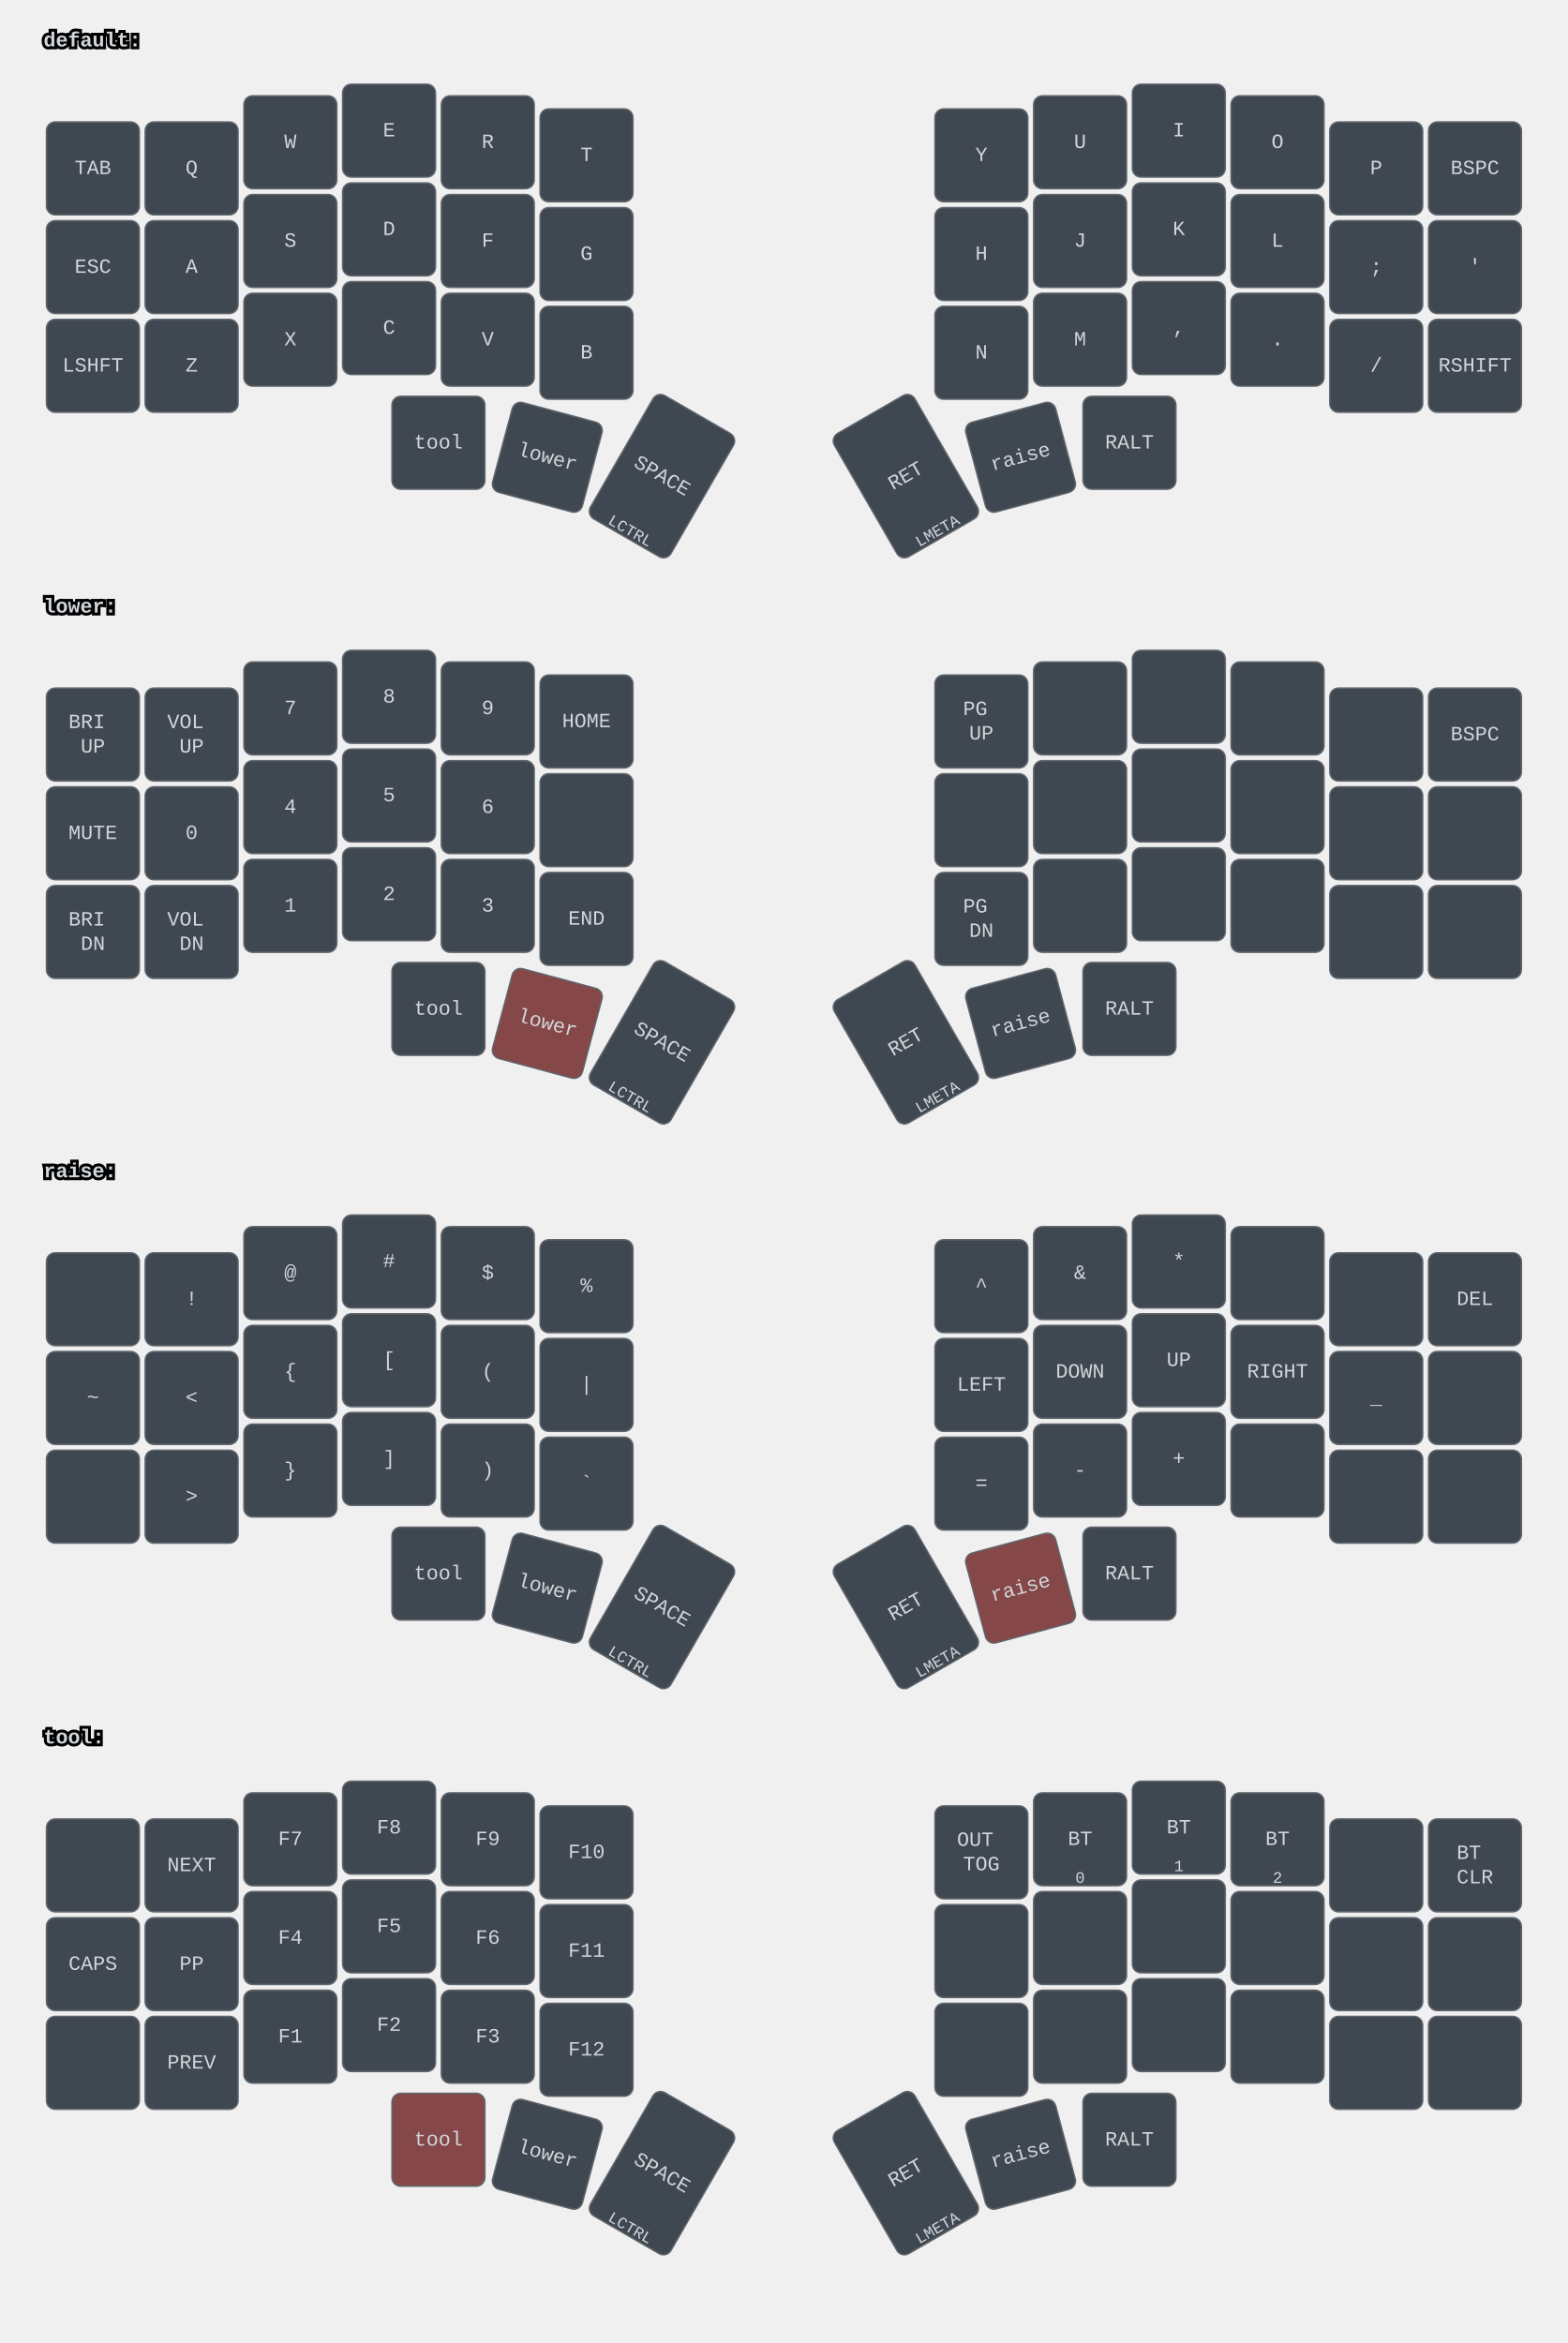
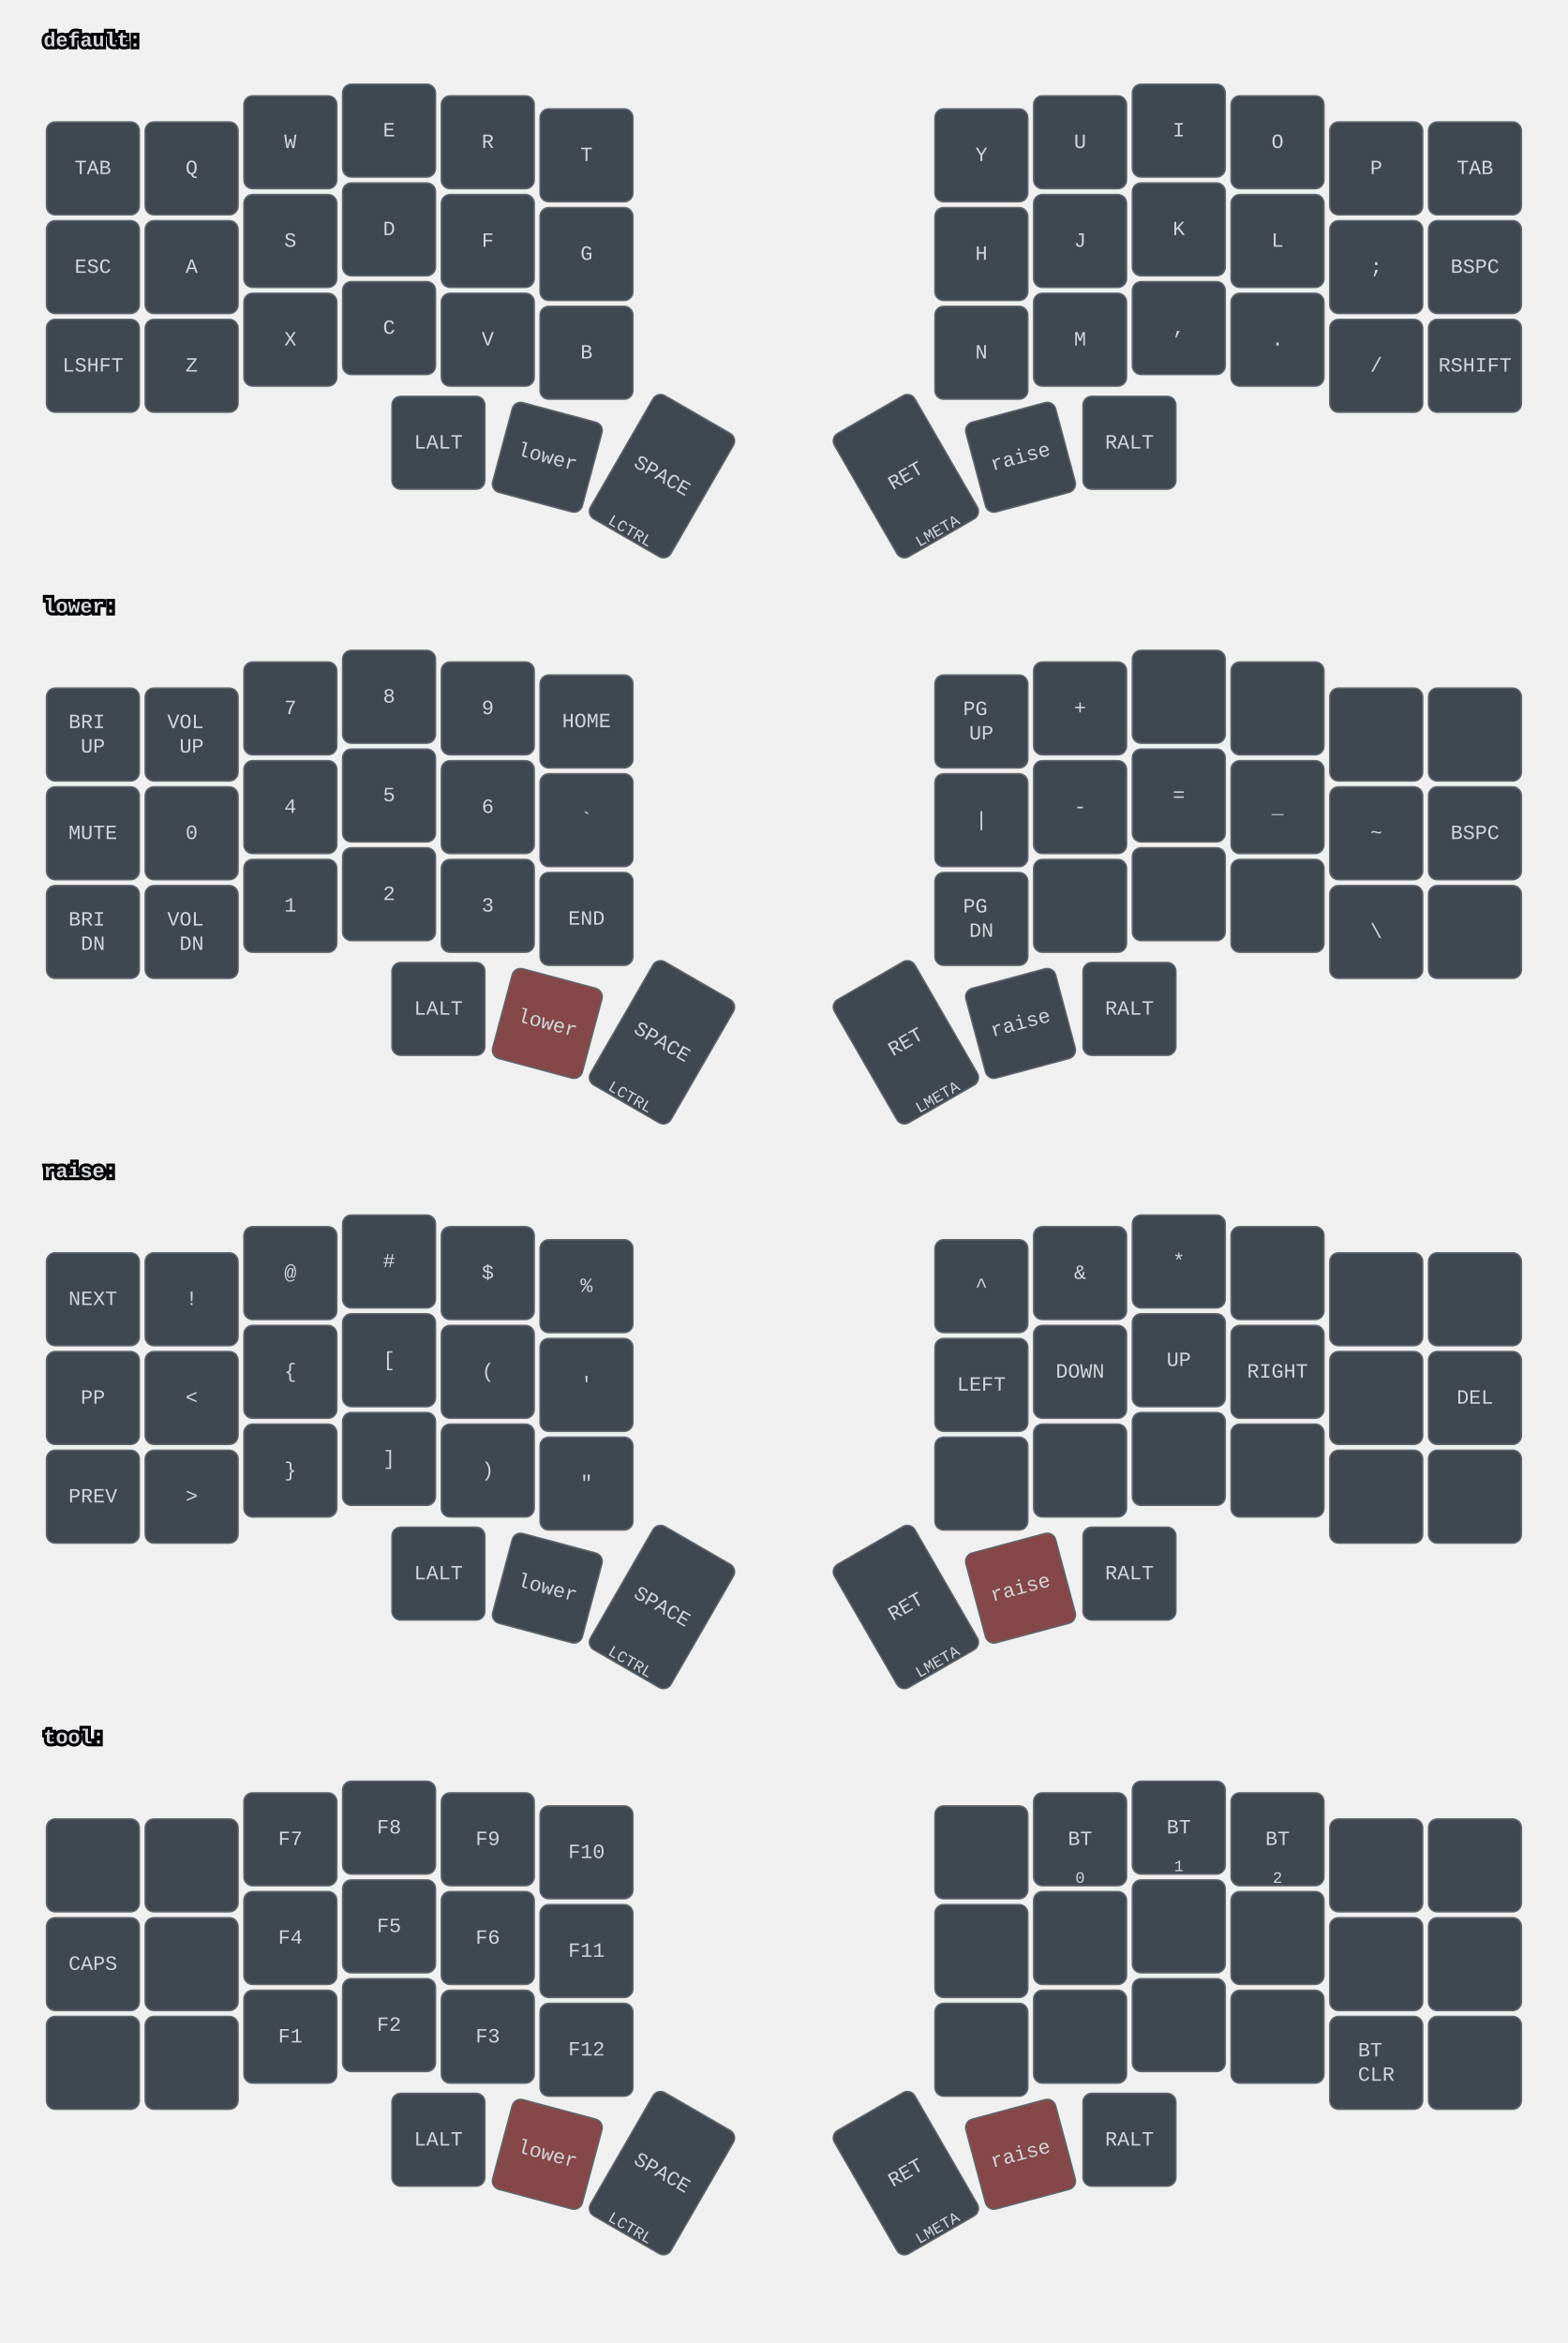
<svg xmlns="http://www.w3.org/2000/svg" width="1080" height="1614" viewBox="0 0 1080 1614" class="keymap">
  <style>/* inherit to force styles through use tags */
svg path {
    fill: inherit;
}

/* font and background color specifications */
svg.keymap {
    font-family: SFMono-Regular,Consolas,Liberation Mono,Menlo,monospace;
    font-size: 14px;
    font-kerning: normal;
    text-rendering: optimizeLegibility;
    fill: #24292e;
}

/* default key styling */
rect.key {
    fill: #f6f8fa;
}

rect.key, rect.combo {
    stroke: #c9cccf;
    stroke-width: 1;
}

/* default key side styling, only used is draw_key_sides is set */
rect.side {
    filter: brightness(90%);
}

/* color accent for combo boxes */
rect.combo, rect.combo-separate {
    fill: #cdf;
}

/* color accent for held keys */
rect.held, rect.combo.held {
    fill: #fdd;
}

/* color accent for ghost (optional) keys */
rect.ghost, rect.combo.ghost {
    stroke-dasharray: 4, 4;
    stroke-width: 2;
}

text {
    text-anchor: middle;
    dominant-baseline: middle;
}

/* styling for layer labels */
text.label {
    font-weight: bold;
    text-anchor: start;
    stroke: white;
    stroke-width: 4;
    paint-order: stroke;
}

/* styling for optional footer */
text.footer {
    text-anchor: end;
    dominant-baseline: auto;
    stroke: white;
    stroke-width: 4;
    paint-order: stroke;
}

/* styling for combo tap, and key hold/shifted label text */
text.combo, text.hold, text.shifted {
    font-size: 11px;
}

text.hold {
    text-anchor: middle;
    dominant-baseline: auto;
}

text.shifted {
    text-anchor: middle;
    dominant-baseline: hanging;
}

/* styling for hold/shifted label text in combo box */
text.combo.hold, text.combo.shifted {
    font-size: 8px;
}

/* lighter symbol for transparent keys */
text.trans {
    fill: #7b7e81;
}

/* styling for combo dendrons */
path.combo {
    stroke-width: 1;
    stroke: gray;
    fill: none;
}

/* Start Tabler Icons Cleanup */
/* cannot use height/width with glyphs */
.icon-tabler &gt; path {
    fill: inherit;
    stroke: inherit;
    stroke-width: 2;
}
/* hide tabler's default box */
.icon-tabler &gt; path[stroke="none"][fill="none"] {
    visibility: hidden;
}
/* End Tabler Icons Cleanup */

svg.keymap { fill: #d1d6db; }
rect.key { fill: #3f4750; }
rect.key, rect.combo { stroke: #60666c; }
rect.combo, rect.combo-separate { fill: #1f3d7a; }
rect.held, rect.combo.held { fill: #854747; }
text.label, text.footer { stroke: black; }
text.trans { fill: #7e8184; }
path.combo { stroke: #7f7f7f; }
</style>
  <g transform="translate(30, 0)" class="layer-default">
    <text x="0" y="28" class="label">default:</text>
    <g transform="translate(0, 56)">
      <g transform="translate(34, 60)" class="key keypos-0">
        <rect rx="6" ry="6" x="-32" y="-32" width="64" height="64" class="key" />
        <text x="0" y="0" class="key tap">TAB</text>
      </g>
      <g transform="translate(102, 60)" class="key keypos-1">
        <rect rx="6" ry="6" x="-32" y="-32" width="64" height="64" class="key" />
        <text x="0" y="0" class="key tap">Q</text>
      </g>
      <g transform="translate(170, 42)" class="key keypos-2">
        <rect rx="6" ry="6" x="-32" y="-32" width="64" height="64" class="key" />
        <text x="0" y="0" class="key tap">W</text>
      </g>
      <g transform="translate(238, 34)" class="key keypos-3">
        <rect rx="6" ry="6" x="-32" y="-32" width="64" height="64" class="key" />
        <text x="0" y="0" class="key tap">E</text>
      </g>
      <g transform="translate(306, 42)" class="key keypos-4">
        <rect rx="6" ry="6" x="-32" y="-32" width="64" height="64" class="key" />
        <text x="0" y="0" class="key tap">R</text>
      </g>
      <g transform="translate(374, 51)" class="key keypos-5">
        <rect rx="6" ry="6" x="-32" y="-32" width="64" height="64" class="key" />
        <text x="0" y="0" class="key tap">T</text>
      </g>
      <g transform="translate(646, 51)" class="key keypos-6">
        <rect rx="6" ry="6" x="-32" y="-32" width="64" height="64" class="key" />
        <text x="0" y="0" class="key tap">Y</text>
      </g>
      <g transform="translate(714, 42)" class="key keypos-7">
        <rect rx="6" ry="6" x="-32" y="-32" width="64" height="64" class="key" />
        <text x="0" y="0" class="key tap">U</text>
      </g>
      <g transform="translate(782, 34)" class="key keypos-8">
        <rect rx="6" ry="6" x="-32" y="-32" width="64" height="64" class="key" />
        <text x="0" y="0" class="key tap">I</text>
      </g>
      <g transform="translate(850, 42)" class="key keypos-9">
        <rect rx="6" ry="6" x="-32" y="-32" width="64" height="64" class="key" />
        <text x="0" y="0" class="key tap">O</text>
      </g>
      <g transform="translate(918, 60)" class="key keypos-10">
        <rect rx="6" ry="6" x="-32" y="-32" width="64" height="64" class="key" />
        <text x="0" y="0" class="key tap">P</text>
      </g>
      <g transform="translate(986, 60)" class="key keypos-11">
        <rect rx="6" ry="6" x="-32" y="-32" width="64" height="64" class="key" />
+         <text x="0" y="0" class="key tap">TAB</text>
+       </g>
+       <g transform="translate(34, 128)" class="key keypos-12">
+         <rect rx="6" ry="6" x="-32" y="-32" width="64" height="64" class="key" />
+         <text x="0" y="0" class="key tap">ESC</text>
+       </g>
+       <g transform="translate(102, 128)" class="key keypos-13">
+         <rect rx="6" ry="6" x="-32" y="-32" width="64" height="64" class="key" />
+         <text x="0" y="0" class="key tap">A</text>
+       </g>
+       <g transform="translate(170, 110)" class="key keypos-14">
+         <rect rx="6" ry="6" x="-32" y="-32" width="64" height="64" class="key" />
+         <text x="0" y="0" class="key tap">S</text>
+       </g>
+       <g transform="translate(238, 102)" class="key keypos-15">
+         <rect rx="6" ry="6" x="-32" y="-32" width="64" height="64" class="key" />
+         <text x="0" y="0" class="key tap">D</text>
+       </g>
+       <g transform="translate(306, 110)" class="key keypos-16">
+         <rect rx="6" ry="6" x="-32" y="-32" width="64" height="64" class="key" />
+         <text x="0" y="0" class="key tap">F</text>
+       </g>
+       <g transform="translate(374, 119)" class="key keypos-17">
+         <rect rx="6" ry="6" x="-32" y="-32" width="64" height="64" class="key" />
+         <text x="0" y="0" class="key tap">G</text>
+       </g>
+       <g transform="translate(646, 119)" class="key keypos-18">
+         <rect rx="6" ry="6" x="-32" y="-32" width="64" height="64" class="key" />
+         <text x="0" y="0" class="key tap">H</text>
+       </g>
+       <g transform="translate(714, 110)" class="key keypos-19">
+         <rect rx="6" ry="6" x="-32" y="-32" width="64" height="64" class="key" />
+         <text x="0" y="0" class="key tap">J</text>
+       </g>
+       <g transform="translate(782, 102)" class="key keypos-20">
+         <rect rx="6" ry="6" x="-32" y="-32" width="64" height="64" class="key" />
+         <text x="0" y="0" class="key tap">K</text>
+       </g>
+       <g transform="translate(850, 110)" class="key keypos-21">
+         <rect rx="6" ry="6" x="-32" y="-32" width="64" height="64" class="key" />
+         <text x="0" y="0" class="key tap">L</text>
+       </g>
+       <g transform="translate(918, 128)" class="key keypos-22">
+         <rect rx="6" ry="6" x="-32" y="-32" width="64" height="64" class="key" />
+         <text x="0" y="0" class="key tap">;</text>
+       </g>
+       <g transform="translate(986, 128)" class="key keypos-23">
+         <rect rx="6" ry="6" x="-32" y="-32" width="64" height="64" class="key" />
        <text x="0" y="0" class="key tap">BSPC</text>
      </g>
-       <g transform="translate(34, 128)" class="key keypos-12">
-         <rect rx="6" ry="6" x="-32" y="-32" width="64" height="64" class="key" />
-         <text x="0" y="0" class="key tap">ESC</text>
-       </g>
-       <g transform="translate(102, 128)" class="key keypos-13">
-         <rect rx="6" ry="6" x="-32" y="-32" width="64" height="64" class="key" />
-         <text x="0" y="0" class="key tap">A</text>
-       </g>
-       <g transform="translate(170, 110)" class="key keypos-14">
-         <rect rx="6" ry="6" x="-32" y="-32" width="64" height="64" class="key" />
-         <text x="0" y="0" class="key tap">S</text>
-       </g>
-       <g transform="translate(238, 102)" class="key keypos-15">
-         <rect rx="6" ry="6" x="-32" y="-32" width="64" height="64" class="key" />
-         <text x="0" y="0" class="key tap">D</text>
-       </g>
-       <g transform="translate(306, 110)" class="key keypos-16">
-         <rect rx="6" ry="6" x="-32" y="-32" width="64" height="64" class="key" />
-         <text x="0" y="0" class="key tap">F</text>
-       </g>
-       <g transform="translate(374, 119)" class="key keypos-17">
-         <rect rx="6" ry="6" x="-32" y="-32" width="64" height="64" class="key" />
-         <text x="0" y="0" class="key tap">G</text>
-       </g>
-       <g transform="translate(646, 119)" class="key keypos-18">
-         <rect rx="6" ry="6" x="-32" y="-32" width="64" height="64" class="key" />
-         <text x="0" y="0" class="key tap">H</text>
-       </g>
-       <g transform="translate(714, 110)" class="key keypos-19">
-         <rect rx="6" ry="6" x="-32" y="-32" width="64" height="64" class="key" />
-         <text x="0" y="0" class="key tap">J</text>
-       </g>
-       <g transform="translate(782, 102)" class="key keypos-20">
-         <rect rx="6" ry="6" x="-32" y="-32" width="64" height="64" class="key" />
-         <text x="0" y="0" class="key tap">K</text>
-       </g>
-       <g transform="translate(850, 110)" class="key keypos-21">
-         <rect rx="6" ry="6" x="-32" y="-32" width="64" height="64" class="key" />
-         <text x="0" y="0" class="key tap">L</text>
-       </g>
-       <g transform="translate(918, 128)" class="key keypos-22">
-         <rect rx="6" ry="6" x="-32" y="-32" width="64" height="64" class="key" />
-         <text x="0" y="0" class="key tap">;</text>
-       </g>
-       <g transform="translate(986, 128)" class="key keypos-23">
-         <rect rx="6" ry="6" x="-32" y="-32" width="64" height="64" class="key" />
-         <text x="0" y="0" class="key tap">'</text>
-       </g>
      <g transform="translate(34, 196)" class="key keypos-24">
        <rect rx="6" ry="6" x="-32" y="-32" width="64" height="64" class="key" />
        <text x="0" y="0" class="key tap">LSHFT</text>
      </g>
      <g transform="translate(102, 196)" class="key keypos-25">
        <rect rx="6" ry="6" x="-32" y="-32" width="64" height="64" class="key" />
        <text x="0" y="0" class="key tap">Z</text>
      </g>
      <g transform="translate(170, 178)" class="key keypos-26">
        <rect rx="6" ry="6" x="-32" y="-32" width="64" height="64" class="key" />
        <text x="0" y="0" class="key tap">X</text>
      </g>
      <g transform="translate(238, 170)" class="key keypos-27">
        <rect rx="6" ry="6" x="-32" y="-32" width="64" height="64" class="key" />
        <text x="0" y="0" class="key tap">C</text>
      </g>
      <g transform="translate(306, 178)" class="key keypos-28">
        <rect rx="6" ry="6" x="-32" y="-32" width="64" height="64" class="key" />
        <text x="0" y="0" class="key tap">V</text>
      </g>
      <g transform="translate(374, 187)" class="key keypos-29">
        <rect rx="6" ry="6" x="-32" y="-32" width="64" height="64" class="key" />
        <text x="0" y="0" class="key tap">B</text>
      </g>
      <g transform="translate(646, 187)" class="key keypos-30">
        <rect rx="6" ry="6" x="-32" y="-32" width="64" height="64" class="key" />
        <text x="0" y="0" class="key tap">N</text>
      </g>
      <g transform="translate(714, 178)" class="key keypos-31">
        <rect rx="6" ry="6" x="-32" y="-32" width="64" height="64" class="key" />
        <text x="0" y="0" class="key tap">M</text>
      </g>
      <g transform="translate(782, 170)" class="key keypos-32">
        <rect rx="6" ry="6" x="-32" y="-32" width="64" height="64" class="key" />
        <text x="0" y="0" class="key tap">,</text>
      </g>
      <g transform="translate(850, 178)" class="key keypos-33">
        <rect rx="6" ry="6" x="-32" y="-32" width="64" height="64" class="key" />
        <text x="0" y="0" class="key tap">.</text>
      </g>
      <g transform="translate(918, 196)" class="key keypos-34">
        <rect rx="6" ry="6" x="-32" y="-32" width="64" height="64" class="key" />
        <text x="0" y="0" class="key tap">/</text>
      </g>
      <g transform="translate(986, 196)" class="key keypos-35">
        <rect rx="6" ry="6" x="-32" y="-32" width="64" height="64" class="key" />
        <text x="0" y="0" class="key tap">RSHIFT</text>
      </g>
      <g transform="translate(272, 249)" class="key keypos-36">
        <rect rx="6" ry="6" x="-32" y="-32" width="64" height="64" class="key" />
-         <text x="0" y="0" class="key tap">tool</text>
+         <text x="0" y="0" class="key tap">LALT</text>
      </g>
      <g transform="translate(347, 259) rotate(15.0)" class="key keypos-37">
        <rect rx="6" ry="6" x="-32" y="-32" width="64" height="64" class="key" />
        <text x="0" y="0" class="key tap">lower</text>
      </g>
      <g transform="translate(426, 272) rotate(30.0)" class="key keypos-38">
        <rect rx="6" ry="6" x="-32" y="-49" width="64" height="98" class="key" />
        <text x="0" y="0" class="key tap">SPACE</text>
        <text x="0" y="47" class="key hold">LCTRL</text>
      </g>
      <g transform="translate(594, 272) rotate(-30.0)" class="key keypos-39">
        <rect rx="6" ry="6" x="-32" y="-49" width="64" height="98" class="key" />
        <text x="0" y="0" class="key tap">RET</text>
        <text x="0" y="47" class="key hold">LMETA</text>
      </g>
      <g transform="translate(673, 259) rotate(-15.0)" class="key keypos-40">
        <rect rx="6" ry="6" x="-32" y="-32" width="64" height="64" class="key" />
        <text x="0" y="0" class="key tap">raise</text>
      </g>
      <g transform="translate(748, 249)" class="key keypos-41">
        <rect rx="6" ry="6" x="-32" y="-32" width="64" height="64" class="key" />
        <text x="0" y="0" class="key tap">RALT</text>
      </g>
    </g>
  </g>
  <g transform="translate(30, 390)" class="layer-lower">
    <text x="0" y="28" class="label">lower:</text>
    <g transform="translate(0, 56)">
      <g transform="translate(34, 60)" class="key keypos-0">
        <rect rx="6" ry="6" x="-32" y="-32" width="64" height="64" class="key" />
        <text x="0" y="0" class="key tap">
          <tspan x="0" dy="-0.6em">BRI</tspan>
          <tspan x="0" dy="1.2em">UP</tspan>
        </text>
      </g>
      <g transform="translate(102, 60)" class="key keypos-1">
        <rect rx="6" ry="6" x="-32" y="-32" width="64" height="64" class="key" />
        <text x="0" y="0" class="key tap">
          <tspan x="0" dy="-0.6em">VOL</tspan>
          <tspan x="0" dy="1.2em">UP</tspan>
        </text>
      </g>
      <g transform="translate(170, 42)" class="key keypos-2">
        <rect rx="6" ry="6" x="-32" y="-32" width="64" height="64" class="key" />
        <text x="0" y="0" class="key tap">7</text>
      </g>
      <g transform="translate(238, 34)" class="key keypos-3">
        <rect rx="6" ry="6" x="-32" y="-32" width="64" height="64" class="key" />
        <text x="0" y="0" class="key tap">8</text>
      </g>
      <g transform="translate(306, 42)" class="key keypos-4">
        <rect rx="6" ry="6" x="-32" y="-32" width="64" height="64" class="key" />
        <text x="0" y="0" class="key tap">9</text>
      </g>
      <g transform="translate(374, 51)" class="key keypos-5">
        <rect rx="6" ry="6" x="-32" y="-32" width="64" height="64" class="key" />
        <text x="0" y="0" class="key tap">HOME</text>
      </g>
      <g transform="translate(646, 51)" class="key keypos-6">
        <rect rx="6" ry="6" x="-32" y="-32" width="64" height="64" class="key" />
        <text x="0" y="0" class="key tap">
          <tspan x="0" dy="-0.6em">PG</tspan>
          <tspan x="0" dy="1.2em">UP</tspan>
        </text>
      </g>
      <g transform="translate(714, 42)" class="key keypos-7">
        <rect rx="6" ry="6" x="-32" y="-32" width="64" height="64" class="key" />
+         <text x="0" y="0" class="key tap">+</text>
      </g>
      <g transform="translate(782, 34)" class="key keypos-8">
        <rect rx="6" ry="6" x="-32" y="-32" width="64" height="64" class="key" />
      </g>
      <g transform="translate(850, 42)" class="key keypos-9">
        <rect rx="6" ry="6" x="-32" y="-32" width="64" height="64" class="key" />
      </g>
      <g transform="translate(918, 60)" class="key keypos-10">
        <rect rx="6" ry="6" x="-32" y="-32" width="64" height="64" class="key" />
      </g>
      <g transform="translate(986, 60)" class="key keypos-11">
        <rect rx="6" ry="6" x="-32" y="-32" width="64" height="64" class="key" />
+       </g>
+       <g transform="translate(34, 128)" class="key keypos-12">
+         <rect rx="6" ry="6" x="-32" y="-32" width="64" height="64" class="key" />
+         <text x="0" y="0" class="key tap">MUTE</text>
+       </g>
+       <g transform="translate(102, 128)" class="key keypos-13">
+         <rect rx="6" ry="6" x="-32" y="-32" width="64" height="64" class="key" />
+         <text x="0" y="0" class="key tap">0</text>
+       </g>
+       <g transform="translate(170, 110)" class="key keypos-14">
+         <rect rx="6" ry="6" x="-32" y="-32" width="64" height="64" class="key" />
+         <text x="0" y="0" class="key tap">4</text>
+       </g>
+       <g transform="translate(238, 102)" class="key keypos-15">
+         <rect rx="6" ry="6" x="-32" y="-32" width="64" height="64" class="key" />
+         <text x="0" y="0" class="key tap">5</text>
+       </g>
+       <g transform="translate(306, 110)" class="key keypos-16">
+         <rect rx="6" ry="6" x="-32" y="-32" width="64" height="64" class="key" />
+         <text x="0" y="0" class="key tap">6</text>
+       </g>
+       <g transform="translate(374, 119)" class="key keypos-17">
+         <rect rx="6" ry="6" x="-32" y="-32" width="64" height="64" class="key" />
+         <text x="0" y="0" class="key tap">`</text>
+       </g>
+       <g transform="translate(646, 119)" class="key keypos-18">
+         <rect rx="6" ry="6" x="-32" y="-32" width="64" height="64" class="key" />
+         <text x="0" y="0" class="key tap">|</text>
+       </g>
+       <g transform="translate(714, 110)" class="key keypos-19">
+         <rect rx="6" ry="6" x="-32" y="-32" width="64" height="64" class="key" />
+         <text x="0" y="0" class="key tap">-</text>
+       </g>
+       <g transform="translate(782, 102)" class="key keypos-20">
+         <rect rx="6" ry="6" x="-32" y="-32" width="64" height="64" class="key" />
+         <text x="0" y="0" class="key tap">=</text>
+       </g>
+       <g transform="translate(850, 110)" class="key keypos-21">
+         <rect rx="6" ry="6" x="-32" y="-32" width="64" height="64" class="key" />
+         <text x="0" y="0" class="key tap">_</text>
+       </g>
+       <g transform="translate(918, 128)" class="key keypos-22">
+         <rect rx="6" ry="6" x="-32" y="-32" width="64" height="64" class="key" />
+         <text x="0" y="0" class="key tap">~</text>
+       </g>
+       <g transform="translate(986, 128)" class="key keypos-23">
+         <rect rx="6" ry="6" x="-32" y="-32" width="64" height="64" class="key" />
        <text x="0" y="0" class="key tap">BSPC</text>
-       </g>
-       <g transform="translate(34, 128)" class="key keypos-12">
-         <rect rx="6" ry="6" x="-32" y="-32" width="64" height="64" class="key" />
-         <text x="0" y="0" class="key tap">MUTE</text>
-       </g>
-       <g transform="translate(102, 128)" class="key keypos-13">
-         <rect rx="6" ry="6" x="-32" y="-32" width="64" height="64" class="key" />
-         <text x="0" y="0" class="key tap">0</text>
-       </g>
-       <g transform="translate(170, 110)" class="key keypos-14">
-         <rect rx="6" ry="6" x="-32" y="-32" width="64" height="64" class="key" />
-         <text x="0" y="0" class="key tap">4</text>
-       </g>
-       <g transform="translate(238, 102)" class="key keypos-15">
-         <rect rx="6" ry="6" x="-32" y="-32" width="64" height="64" class="key" />
-         <text x="0" y="0" class="key tap">5</text>
-       </g>
-       <g transform="translate(306, 110)" class="key keypos-16">
-         <rect rx="6" ry="6" x="-32" y="-32" width="64" height="64" class="key" />
-         <text x="0" y="0" class="key tap">6</text>
-       </g>
-       <g transform="translate(374, 119)" class="key keypos-17">
-         <rect rx="6" ry="6" x="-32" y="-32" width="64" height="64" class="key" />
-       </g>
-       <g transform="translate(646, 119)" class="key keypos-18">
-         <rect rx="6" ry="6" x="-32" y="-32" width="64" height="64" class="key" />
-       </g>
-       <g transform="translate(714, 110)" class="key keypos-19">
-         <rect rx="6" ry="6" x="-32" y="-32" width="64" height="64" class="key" />
-       </g>
-       <g transform="translate(782, 102)" class="key keypos-20">
-         <rect rx="6" ry="6" x="-32" y="-32" width="64" height="64" class="key" />
-       </g>
-       <g transform="translate(850, 110)" class="key keypos-21">
-         <rect rx="6" ry="6" x="-32" y="-32" width="64" height="64" class="key" />
-       </g>
-       <g transform="translate(918, 128)" class="key keypos-22">
-         <rect rx="6" ry="6" x="-32" y="-32" width="64" height="64" class="key" />
-       </g>
-       <g transform="translate(986, 128)" class="key keypos-23">
-         <rect rx="6" ry="6" x="-32" y="-32" width="64" height="64" class="key" />
      </g>
      <g transform="translate(34, 196)" class="key keypos-24">
        <rect rx="6" ry="6" x="-32" y="-32" width="64" height="64" class="key" />
        <text x="0" y="0" class="key tap">
          <tspan x="0" dy="-0.6em">BRI</tspan>
          <tspan x="0" dy="1.2em">DN</tspan>
        </text>
      </g>
      <g transform="translate(102, 196)" class="key keypos-25">
        <rect rx="6" ry="6" x="-32" y="-32" width="64" height="64" class="key" />
        <text x="0" y="0" class="key tap">
          <tspan x="0" dy="-0.6em">VOL</tspan>
          <tspan x="0" dy="1.2em">DN</tspan>
        </text>
      </g>
      <g transform="translate(170, 178)" class="key keypos-26">
        <rect rx="6" ry="6" x="-32" y="-32" width="64" height="64" class="key" />
        <text x="0" y="0" class="key tap">1</text>
      </g>
      <g transform="translate(238, 170)" class="key keypos-27">
        <rect rx="6" ry="6" x="-32" y="-32" width="64" height="64" class="key" />
        <text x="0" y="0" class="key tap">2</text>
      </g>
      <g transform="translate(306, 178)" class="key keypos-28">
        <rect rx="6" ry="6" x="-32" y="-32" width="64" height="64" class="key" />
        <text x="0" y="0" class="key tap">3</text>
      </g>
      <g transform="translate(374, 187)" class="key keypos-29">
        <rect rx="6" ry="6" x="-32" y="-32" width="64" height="64" class="key" />
        <text x="0" y="0" class="key tap">END</text>
      </g>
      <g transform="translate(646, 187)" class="key keypos-30">
        <rect rx="6" ry="6" x="-32" y="-32" width="64" height="64" class="key" />
        <text x="0" y="0" class="key tap">
          <tspan x="0" dy="-0.6em">PG</tspan>
          <tspan x="0" dy="1.2em">DN</tspan>
        </text>
      </g>
      <g transform="translate(714, 178)" class="key keypos-31">
        <rect rx="6" ry="6" x="-32" y="-32" width="64" height="64" class="key" />
      </g>
      <g transform="translate(782, 170)" class="key keypos-32">
        <rect rx="6" ry="6" x="-32" y="-32" width="64" height="64" class="key" />
      </g>
      <g transform="translate(850, 178)" class="key keypos-33">
        <rect rx="6" ry="6" x="-32" y="-32" width="64" height="64" class="key" />
      </g>
      <g transform="translate(918, 196)" class="key keypos-34">
        <rect rx="6" ry="6" x="-32" y="-32" width="64" height="64" class="key" />
+         <text x="0" y="0" class="key tap">\</text>
      </g>
      <g transform="translate(986, 196)" class="key keypos-35">
        <rect rx="6" ry="6" x="-32" y="-32" width="64" height="64" class="key" />
      </g>
      <g transform="translate(272, 249)" class="key keypos-36">
        <rect rx="6" ry="6" x="-32" y="-32" width="64" height="64" class="key" />
-         <text x="0" y="0" class="key tap">tool</text>
+         <text x="0" y="0" class="key tap">LALT</text>
      </g>
      <g transform="translate(347, 259) rotate(15.0)" class="key held keypos-37">
        <rect rx="6" ry="6" x="-32" y="-32" width="64" height="64" class="key held" />
        <text x="0" y="0" class="key held tap">lower</text>
      </g>
      <g transform="translate(426, 272) rotate(30.0)" class="key keypos-38">
        <rect rx="6" ry="6" x="-32" y="-49" width="64" height="98" class="key" />
        <text x="0" y="0" class="key tap">SPACE</text>
        <text x="0" y="47" class="key hold">LCTRL</text>
      </g>
      <g transform="translate(594, 272) rotate(-30.0)" class="key keypos-39">
        <rect rx="6" ry="6" x="-32" y="-49" width="64" height="98" class="key" />
        <text x="0" y="0" class="key tap">RET</text>
        <text x="0" y="47" class="key hold">LMETA</text>
      </g>
      <g transform="translate(673, 259) rotate(-15.0)" class="key keypos-40">
        <rect rx="6" ry="6" x="-32" y="-32" width="64" height="64" class="key" />
        <text x="0" y="0" class="key tap">raise</text>
      </g>
      <g transform="translate(748, 249)" class="key keypos-41">
        <rect rx="6" ry="6" x="-32" y="-32" width="64" height="64" class="key" />
        <text x="0" y="0" class="key tap">RALT</text>
      </g>
    </g>
  </g>
  <g transform="translate(30, 779)" class="layer-raise">
    <text x="0" y="28" class="label">raise:</text>
    <g transform="translate(0, 56)">
      <g transform="translate(34, 60)" class="key keypos-0">
        <rect rx="6" ry="6" x="-32" y="-32" width="64" height="64" class="key" />
+         <text x="0" y="0" class="key tap">NEXT</text>
      </g>
      <g transform="translate(102, 60)" class="key keypos-1">
        <rect rx="6" ry="6" x="-32" y="-32" width="64" height="64" class="key" />
        <text x="0" y="0" class="key tap">!</text>
      </g>
      <g transform="translate(170, 42)" class="key keypos-2">
        <rect rx="6" ry="6" x="-32" y="-32" width="64" height="64" class="key" />
        <text x="0" y="0" class="key tap">@</text>
      </g>
      <g transform="translate(238, 34)" class="key keypos-3">
        <rect rx="6" ry="6" x="-32" y="-32" width="64" height="64" class="key" />
        <text x="0" y="0" class="key tap">#</text>
      </g>
      <g transform="translate(306, 42)" class="key keypos-4">
        <rect rx="6" ry="6" x="-32" y="-32" width="64" height="64" class="key" />
        <text x="0" y="0" class="key tap">$</text>
      </g>
      <g transform="translate(374, 51)" class="key keypos-5">
        <rect rx="6" ry="6" x="-32" y="-32" width="64" height="64" class="key" />
        <text x="0" y="0" class="key tap">%</text>
      </g>
      <g transform="translate(646, 51)" class="key keypos-6">
        <rect rx="6" ry="6" x="-32" y="-32" width="64" height="64" class="key" />
        <text x="0" y="0" class="key tap">^</text>
      </g>
      <g transform="translate(714, 42)" class="key keypos-7">
        <rect rx="6" ry="6" x="-32" y="-32" width="64" height="64" class="key" />
        <text x="0" y="0" class="key tap">&amp;</text>
      </g>
      <g transform="translate(782, 34)" class="key keypos-8">
        <rect rx="6" ry="6" x="-32" y="-32" width="64" height="64" class="key" />
        <text x="0" y="0" class="key tap">*</text>
      </g>
      <g transform="translate(850, 42)" class="key keypos-9">
        <rect rx="6" ry="6" x="-32" y="-32" width="64" height="64" class="key" />
      </g>
      <g transform="translate(918, 60)" class="key keypos-10">
        <rect rx="6" ry="6" x="-32" y="-32" width="64" height="64" class="key" />
      </g>
      <g transform="translate(986, 60)" class="key keypos-11">
        <rect rx="6" ry="6" x="-32" y="-32" width="64" height="64" class="key" />
+       </g>
+       <g transform="translate(34, 128)" class="key keypos-12">
+         <rect rx="6" ry="6" x="-32" y="-32" width="64" height="64" class="key" />
+         <text x="0" y="0" class="key tap">PP</text>
+       </g>
+       <g transform="translate(102, 128)" class="key keypos-13">
+         <rect rx="6" ry="6" x="-32" y="-32" width="64" height="64" class="key" />
+         <text x="0" y="0" class="key tap">&lt;</text>
+       </g>
+       <g transform="translate(170, 110)" class="key keypos-14">
+         <rect rx="6" ry="6" x="-32" y="-32" width="64" height="64" class="key" />
+         <text x="0" y="0" class="key tap">{</text>
+       </g>
+       <g transform="translate(238, 102)" class="key keypos-15">
+         <rect rx="6" ry="6" x="-32" y="-32" width="64" height="64" class="key" />
+         <text x="0" y="0" class="key tap">[</text>
+       </g>
+       <g transform="translate(306, 110)" class="key keypos-16">
+         <rect rx="6" ry="6" x="-32" y="-32" width="64" height="64" class="key" />
+         <text x="0" y="0" class="key tap">(</text>
+       </g>
+       <g transform="translate(374, 119)" class="key keypos-17">
+         <rect rx="6" ry="6" x="-32" y="-32" width="64" height="64" class="key" />
+         <text x="0" y="0" class="key tap">'</text>
+       </g>
+       <g transform="translate(646, 119)" class="key keypos-18">
+         <rect rx="6" ry="6" x="-32" y="-32" width="64" height="64" class="key" />
+         <text x="0" y="0" class="key tap">LEFT</text>
+       </g>
+       <g transform="translate(714, 110)" class="key keypos-19">
+         <rect rx="6" ry="6" x="-32" y="-32" width="64" height="64" class="key" />
+         <text x="0" y="0" class="key tap">DOWN</text>
+       </g>
+       <g transform="translate(782, 102)" class="key keypos-20">
+         <rect rx="6" ry="6" x="-32" y="-32" width="64" height="64" class="key" />
+         <text x="0" y="0" class="key tap">UP</text>
+       </g>
+       <g transform="translate(850, 110)" class="key keypos-21">
+         <rect rx="6" ry="6" x="-32" y="-32" width="64" height="64" class="key" />
+         <text x="0" y="0" class="key tap">RIGHT</text>
+       </g>
+       <g transform="translate(918, 128)" class="key keypos-22">
+         <rect rx="6" ry="6" x="-32" y="-32" width="64" height="64" class="key" />
+       </g>
+       <g transform="translate(986, 128)" class="key keypos-23">
+         <rect rx="6" ry="6" x="-32" y="-32" width="64" height="64" class="key" />
        <text x="0" y="0" class="key tap">DEL</text>
      </g>
-       <g transform="translate(34, 128)" class="key keypos-12">
-         <rect rx="6" ry="6" x="-32" y="-32" width="64" height="64" class="key" />
-         <text x="0" y="0" class="key tap">~</text>
-       </g>
-       <g transform="translate(102, 128)" class="key keypos-13">
-         <rect rx="6" ry="6" x="-32" y="-32" width="64" height="64" class="key" />
-         <text x="0" y="0" class="key tap">&lt;</text>
-       </g>
-       <g transform="translate(170, 110)" class="key keypos-14">
-         <rect rx="6" ry="6" x="-32" y="-32" width="64" height="64" class="key" />
-         <text x="0" y="0" class="key tap">{</text>
-       </g>
-       <g transform="translate(238, 102)" class="key keypos-15">
-         <rect rx="6" ry="6" x="-32" y="-32" width="64" height="64" class="key" />
-         <text x="0" y="0" class="key tap">[</text>
-       </g>
-       <g transform="translate(306, 110)" class="key keypos-16">
-         <rect rx="6" ry="6" x="-32" y="-32" width="64" height="64" class="key" />
-         <text x="0" y="0" class="key tap">(</text>
-       </g>
-       <g transform="translate(374, 119)" class="key keypos-17">
-         <rect rx="6" ry="6" x="-32" y="-32" width="64" height="64" class="key" />
-         <text x="0" y="0" class="key tap">|</text>
-       </g>
-       <g transform="translate(646, 119)" class="key keypos-18">
-         <rect rx="6" ry="6" x="-32" y="-32" width="64" height="64" class="key" />
-         <text x="0" y="0" class="key tap">LEFT</text>
-       </g>
-       <g transform="translate(714, 110)" class="key keypos-19">
-         <rect rx="6" ry="6" x="-32" y="-32" width="64" height="64" class="key" />
-         <text x="0" y="0" class="key tap">DOWN</text>
-       </g>
-       <g transform="translate(782, 102)" class="key keypos-20">
-         <rect rx="6" ry="6" x="-32" y="-32" width="64" height="64" class="key" />
-         <text x="0" y="0" class="key tap">UP</text>
-       </g>
-       <g transform="translate(850, 110)" class="key keypos-21">
-         <rect rx="6" ry="6" x="-32" y="-32" width="64" height="64" class="key" />
-         <text x="0" y="0" class="key tap">RIGHT</text>
-       </g>
-       <g transform="translate(918, 128)" class="key keypos-22">
-         <rect rx="6" ry="6" x="-32" y="-32" width="64" height="64" class="key" />
-         <text x="0" y="0" class="key tap">_</text>
-       </g>
-       <g transform="translate(986, 128)" class="key keypos-23">
-         <rect rx="6" ry="6" x="-32" y="-32" width="64" height="64" class="key" />
-       </g>
      <g transform="translate(34, 196)" class="key keypos-24">
        <rect rx="6" ry="6" x="-32" y="-32" width="64" height="64" class="key" />
+         <text x="0" y="0" class="key tap">PREV</text>
      </g>
      <g transform="translate(102, 196)" class="key keypos-25">
        <rect rx="6" ry="6" x="-32" y="-32" width="64" height="64" class="key" />
        <text x="0" y="0" class="key tap">&gt;</text>
      </g>
      <g transform="translate(170, 178)" class="key keypos-26">
        <rect rx="6" ry="6" x="-32" y="-32" width="64" height="64" class="key" />
        <text x="0" y="0" class="key tap">}</text>
      </g>
      <g transform="translate(238, 170)" class="key keypos-27">
        <rect rx="6" ry="6" x="-32" y="-32" width="64" height="64" class="key" />
        <text x="0" y="0" class="key tap">]</text>
      </g>
      <g transform="translate(306, 178)" class="key keypos-28">
        <rect rx="6" ry="6" x="-32" y="-32" width="64" height="64" class="key" />
        <text x="0" y="0" class="key tap">)</text>
      </g>
      <g transform="translate(374, 187)" class="key keypos-29">
        <rect rx="6" ry="6" x="-32" y="-32" width="64" height="64" class="key" />
-         <text x="0" y="0" class="key tap">`</text>
+         <text x="0" y="0" class="key tap">"</text>
      </g>
      <g transform="translate(646, 187)" class="key keypos-30">
        <rect rx="6" ry="6" x="-32" y="-32" width="64" height="64" class="key" />
-         <text x="0" y="0" class="key tap">=</text>
      </g>
      <g transform="translate(714, 178)" class="key keypos-31">
        <rect rx="6" ry="6" x="-32" y="-32" width="64" height="64" class="key" />
-         <text x="0" y="0" class="key tap">-</text>
      </g>
      <g transform="translate(782, 170)" class="key keypos-32">
        <rect rx="6" ry="6" x="-32" y="-32" width="64" height="64" class="key" />
-         <text x="0" y="0" class="key tap">+</text>
      </g>
      <g transform="translate(850, 178)" class="key keypos-33">
        <rect rx="6" ry="6" x="-32" y="-32" width="64" height="64" class="key" />
      </g>
      <g transform="translate(918, 196)" class="key keypos-34">
        <rect rx="6" ry="6" x="-32" y="-32" width="64" height="64" class="key" />
      </g>
      <g transform="translate(986, 196)" class="key keypos-35">
        <rect rx="6" ry="6" x="-32" y="-32" width="64" height="64" class="key" />
      </g>
      <g transform="translate(272, 249)" class="key keypos-36">
        <rect rx="6" ry="6" x="-32" y="-32" width="64" height="64" class="key" />
-         <text x="0" y="0" class="key tap">tool</text>
+         <text x="0" y="0" class="key tap">LALT</text>
      </g>
      <g transform="translate(347, 259) rotate(15.0)" class="key keypos-37">
        <rect rx="6" ry="6" x="-32" y="-32" width="64" height="64" class="key" />
        <text x="0" y="0" class="key tap">lower</text>
      </g>
      <g transform="translate(426, 272) rotate(30.0)" class="key keypos-38">
        <rect rx="6" ry="6" x="-32" y="-49" width="64" height="98" class="key" />
        <text x="0" y="0" class="key tap">SPACE</text>
        <text x="0" y="47" class="key hold">LCTRL</text>
      </g>
      <g transform="translate(594, 272) rotate(-30.0)" class="key keypos-39">
        <rect rx="6" ry="6" x="-32" y="-49" width="64" height="98" class="key" />
        <text x="0" y="0" class="key tap">RET</text>
        <text x="0" y="47" class="key hold">LMETA</text>
      </g>
      <g transform="translate(673, 259) rotate(-15.0)" class="key held keypos-40">
        <rect rx="6" ry="6" x="-32" y="-32" width="64" height="64" class="key held" />
        <text x="0" y="0" class="key held tap">raise</text>
      </g>
      <g transform="translate(748, 249)" class="key keypos-41">
        <rect rx="6" ry="6" x="-32" y="-32" width="64" height="64" class="key" />
        <text x="0" y="0" class="key tap">RALT</text>
      </g>
    </g>
  </g>
  <g transform="translate(30, 1169)" class="layer-tool">
    <text x="0" y="28" class="label">tool:</text>
    <g transform="translate(0, 56)">
      <g transform="translate(34, 60)" class="key keypos-0">
        <rect rx="6" ry="6" x="-32" y="-32" width="64" height="64" class="key" />
      </g>
      <g transform="translate(102, 60)" class="key keypos-1">
        <rect rx="6" ry="6" x="-32" y="-32" width="64" height="64" class="key" />
-         <text x="0" y="0" class="key tap">NEXT</text>
      </g>
      <g transform="translate(170, 42)" class="key keypos-2">
        <rect rx="6" ry="6" x="-32" y="-32" width="64" height="64" class="key" />
        <text x="0" y="0" class="key tap">F7</text>
      </g>
      <g transform="translate(238, 34)" class="key keypos-3">
        <rect rx="6" ry="6" x="-32" y="-32" width="64" height="64" class="key" />
        <text x="0" y="0" class="key tap">F8</text>
      </g>
      <g transform="translate(306, 42)" class="key keypos-4">
        <rect rx="6" ry="6" x="-32" y="-32" width="64" height="64" class="key" />
        <text x="0" y="0" class="key tap">F9</text>
      </g>
      <g transform="translate(374, 51)" class="key keypos-5">
        <rect rx="6" ry="6" x="-32" y="-32" width="64" height="64" class="key" />
        <text x="0" y="0" class="key tap">F10</text>
      </g>
      <g transform="translate(646, 51)" class="key keypos-6">
        <rect rx="6" ry="6" x="-32" y="-32" width="64" height="64" class="key" />
-         <text x="0" y="0" class="key tap">
-           <tspan x="0" dy="-0.6em">OUT</tspan>
-           <tspan x="0" dy="1.2em">TOG</tspan>
-         </text>
      </g>
      <g transform="translate(714, 42)" class="key keypos-7">
        <rect rx="6" ry="6" x="-32" y="-32" width="64" height="64" class="key" />
        <text x="0" y="0" class="key tap">BT</text>
        <text x="0" y="30" class="key hold">0</text>
      </g>
      <g transform="translate(782, 34)" class="key keypos-8">
        <rect rx="6" ry="6" x="-32" y="-32" width="64" height="64" class="key" />
        <text x="0" y="0" class="key tap">BT</text>
        <text x="0" y="30" class="key hold">1</text>
      </g>
      <g transform="translate(850, 42)" class="key keypos-9">
        <rect rx="6" ry="6" x="-32" y="-32" width="64" height="64" class="key" />
        <text x="0" y="0" class="key tap">BT</text>
        <text x="0" y="30" class="key hold">2</text>
      </g>
      <g transform="translate(918, 60)" class="key keypos-10">
        <rect rx="6" ry="6" x="-32" y="-32" width="64" height="64" class="key" />
      </g>
      <g transform="translate(986, 60)" class="key keypos-11">
+         <rect rx="6" ry="6" x="-32" y="-32" width="64" height="64" class="key" />
+       </g>
+       <g transform="translate(34, 128)" class="key keypos-12">
+         <rect rx="6" ry="6" x="-32" y="-32" width="64" height="64" class="key" />
+         <text x="0" y="0" class="key tap">CAPS</text>
+       </g>
+       <g transform="translate(102, 128)" class="key keypos-13">
+         <rect rx="6" ry="6" x="-32" y="-32" width="64" height="64" class="key" />
+       </g>
+       <g transform="translate(170, 110)" class="key keypos-14">
+         <rect rx="6" ry="6" x="-32" y="-32" width="64" height="64" class="key" />
+         <text x="0" y="0" class="key tap">F4</text>
+       </g>
+       <g transform="translate(238, 102)" class="key keypos-15">
+         <rect rx="6" ry="6" x="-32" y="-32" width="64" height="64" class="key" />
+         <text x="0" y="0" class="key tap">F5</text>
+       </g>
+       <g transform="translate(306, 110)" class="key keypos-16">
+         <rect rx="6" ry="6" x="-32" y="-32" width="64" height="64" class="key" />
+         <text x="0" y="0" class="key tap">F6</text>
+       </g>
+       <g transform="translate(374, 119)" class="key keypos-17">
+         <rect rx="6" ry="6" x="-32" y="-32" width="64" height="64" class="key" />
+         <text x="0" y="0" class="key tap">F11</text>
+       </g>
+       <g transform="translate(646, 119)" class="key keypos-18">
+         <rect rx="6" ry="6" x="-32" y="-32" width="64" height="64" class="key" />
+       </g>
+       <g transform="translate(714, 110)" class="key keypos-19">
+         <rect rx="6" ry="6" x="-32" y="-32" width="64" height="64" class="key" />
+       </g>
+       <g transform="translate(782, 102)" class="key keypos-20">
+         <rect rx="6" ry="6" x="-32" y="-32" width="64" height="64" class="key" />
+       </g>
+       <g transform="translate(850, 110)" class="key keypos-21">
+         <rect rx="6" ry="6" x="-32" y="-32" width="64" height="64" class="key" />
+       </g>
+       <g transform="translate(918, 128)" class="key keypos-22">
+         <rect rx="6" ry="6" x="-32" y="-32" width="64" height="64" class="key" />
+       </g>
+       <g transform="translate(986, 128)" class="key keypos-23">
+         <rect rx="6" ry="6" x="-32" y="-32" width="64" height="64" class="key" />
+       </g>
+       <g transform="translate(34, 196)" class="key keypos-24">
+         <rect rx="6" ry="6" x="-32" y="-32" width="64" height="64" class="key" />
+       </g>
+       <g transform="translate(102, 196)" class="key keypos-25">
+         <rect rx="6" ry="6" x="-32" y="-32" width="64" height="64" class="key" />
+       </g>
+       <g transform="translate(170, 178)" class="key keypos-26">
+         <rect rx="6" ry="6" x="-32" y="-32" width="64" height="64" class="key" />
+         <text x="0" y="0" class="key tap">F1</text>
+       </g>
+       <g transform="translate(238, 170)" class="key keypos-27">
+         <rect rx="6" ry="6" x="-32" y="-32" width="64" height="64" class="key" />
+         <text x="0" y="0" class="key tap">F2</text>
+       </g>
+       <g transform="translate(306, 178)" class="key keypos-28">
+         <rect rx="6" ry="6" x="-32" y="-32" width="64" height="64" class="key" />
+         <text x="0" y="0" class="key tap">F3</text>
+       </g>
+       <g transform="translate(374, 187)" class="key keypos-29">
+         <rect rx="6" ry="6" x="-32" y="-32" width="64" height="64" class="key" />
+         <text x="0" y="0" class="key tap">F12</text>
+       </g>
+       <g transform="translate(646, 187)" class="key keypos-30">
+         <rect rx="6" ry="6" x="-32" y="-32" width="64" height="64" class="key" />
+       </g>
+       <g transform="translate(714, 178)" class="key keypos-31">
+         <rect rx="6" ry="6" x="-32" y="-32" width="64" height="64" class="key" />
+       </g>
+       <g transform="translate(782, 170)" class="key keypos-32">
+         <rect rx="6" ry="6" x="-32" y="-32" width="64" height="64" class="key" />
+       </g>
+       <g transform="translate(850, 178)" class="key keypos-33">
+         <rect rx="6" ry="6" x="-32" y="-32" width="64" height="64" class="key" />
+       </g>
+       <g transform="translate(918, 196)" class="key keypos-34">
        <rect rx="6" ry="6" x="-32" y="-32" width="64" height="64" class="key" />
        <text x="0" y="0" class="key tap">
          <tspan x="0" dy="-0.6em">BT</tspan>
          <tspan x="0" dy="1.2em">CLR</tspan>
        </text>
      </g>
-       <g transform="translate(34, 128)" class="key keypos-12">
-         <rect rx="6" ry="6" x="-32" y="-32" width="64" height="64" class="key" />
-         <text x="0" y="0" class="key tap">CAPS</text>
-       </g>
-       <g transform="translate(102, 128)" class="key keypos-13">
-         <rect rx="6" ry="6" x="-32" y="-32" width="64" height="64" class="key" />
-         <text x="0" y="0" class="key tap">PP</text>
-       </g>
-       <g transform="translate(170, 110)" class="key keypos-14">
-         <rect rx="6" ry="6" x="-32" y="-32" width="64" height="64" class="key" />
-         <text x="0" y="0" class="key tap">F4</text>
-       </g>
-       <g transform="translate(238, 102)" class="key keypos-15">
-         <rect rx="6" ry="6" x="-32" y="-32" width="64" height="64" class="key" />
-         <text x="0" y="0" class="key tap">F5</text>
-       </g>
-       <g transform="translate(306, 110)" class="key keypos-16">
-         <rect rx="6" ry="6" x="-32" y="-32" width="64" height="64" class="key" />
-         <text x="0" y="0" class="key tap">F6</text>
-       </g>
-       <g transform="translate(374, 119)" class="key keypos-17">
-         <rect rx="6" ry="6" x="-32" y="-32" width="64" height="64" class="key" />
-         <text x="0" y="0" class="key tap">F11</text>
-       </g>
-       <g transform="translate(646, 119)" class="key keypos-18">
-         <rect rx="6" ry="6" x="-32" y="-32" width="64" height="64" class="key" />
-       </g>
-       <g transform="translate(714, 110)" class="key keypos-19">
-         <rect rx="6" ry="6" x="-32" y="-32" width="64" height="64" class="key" />
-       </g>
-       <g transform="translate(782, 102)" class="key keypos-20">
-         <rect rx="6" ry="6" x="-32" y="-32" width="64" height="64" class="key" />
-       </g>
-       <g transform="translate(850, 110)" class="key keypos-21">
-         <rect rx="6" ry="6" x="-32" y="-32" width="64" height="64" class="key" />
-       </g>
-       <g transform="translate(918, 128)" class="key keypos-22">
-         <rect rx="6" ry="6" x="-32" y="-32" width="64" height="64" class="key" />
-       </g>
-       <g transform="translate(986, 128)" class="key keypos-23">
-         <rect rx="6" ry="6" x="-32" y="-32" width="64" height="64" class="key" />
-       </g>
-       <g transform="translate(34, 196)" class="key keypos-24">
-         <rect rx="6" ry="6" x="-32" y="-32" width="64" height="64" class="key" />
-       </g>
-       <g transform="translate(102, 196)" class="key keypos-25">
-         <rect rx="6" ry="6" x="-32" y="-32" width="64" height="64" class="key" />
-         <text x="0" y="0" class="key tap">PREV</text>
-       </g>
-       <g transform="translate(170, 178)" class="key keypos-26">
-         <rect rx="6" ry="6" x="-32" y="-32" width="64" height="64" class="key" />
-         <text x="0" y="0" class="key tap">F1</text>
-       </g>
-       <g transform="translate(238, 170)" class="key keypos-27">
-         <rect rx="6" ry="6" x="-32" y="-32" width="64" height="64" class="key" />
-         <text x="0" y="0" class="key tap">F2</text>
-       </g>
-       <g transform="translate(306, 178)" class="key keypos-28">
-         <rect rx="6" ry="6" x="-32" y="-32" width="64" height="64" class="key" />
-         <text x="0" y="0" class="key tap">F3</text>
-       </g>
-       <g transform="translate(374, 187)" class="key keypos-29">
-         <rect rx="6" ry="6" x="-32" y="-32" width="64" height="64" class="key" />
-         <text x="0" y="0" class="key tap">F12</text>
-       </g>
-       <g transform="translate(646, 187)" class="key keypos-30">
-         <rect rx="6" ry="6" x="-32" y="-32" width="64" height="64" class="key" />
-       </g>
-       <g transform="translate(714, 178)" class="key keypos-31">
-         <rect rx="6" ry="6" x="-32" y="-32" width="64" height="64" class="key" />
-       </g>
-       <g transform="translate(782, 170)" class="key keypos-32">
-         <rect rx="6" ry="6" x="-32" y="-32" width="64" height="64" class="key" />
-       </g>
-       <g transform="translate(850, 178)" class="key keypos-33">
-         <rect rx="6" ry="6" x="-32" y="-32" width="64" height="64" class="key" />
-       </g>
-       <g transform="translate(918, 196)" class="key keypos-34">
-         <rect rx="6" ry="6" x="-32" y="-32" width="64" height="64" class="key" />
-       </g>
      <g transform="translate(986, 196)" class="key keypos-35">
        <rect rx="6" ry="6" x="-32" y="-32" width="64" height="64" class="key" />
      </g>
-       <g transform="translate(272, 249)" class="key held keypos-36">
+       <g transform="translate(272, 249)" class="key keypos-36">
+         <rect rx="6" ry="6" x="-32" y="-32" width="64" height="64" class="key" />
+         <text x="0" y="0" class="key tap">LALT</text>
+       </g>
+       <g transform="translate(347, 259) rotate(15.0)" class="key held keypos-37">
        <rect rx="6" ry="6" x="-32" y="-32" width="64" height="64" class="key held" />
-         <text x="0" y="0" class="key held tap">tool</text>
-       </g>
-       <g transform="translate(347, 259) rotate(15.0)" class="key keypos-37">
-         <rect rx="6" ry="6" x="-32" y="-32" width="64" height="64" class="key" />
-         <text x="0" y="0" class="key tap">lower</text>
+         <text x="0" y="0" class="key held tap">lower</text>
      </g>
      <g transform="translate(426, 272) rotate(30.0)" class="key keypos-38">
        <rect rx="6" ry="6" x="-32" y="-49" width="64" height="98" class="key" />
        <text x="0" y="0" class="key tap">SPACE</text>
        <text x="0" y="47" class="key hold">LCTRL</text>
      </g>
      <g transform="translate(594, 272) rotate(-30.0)" class="key keypos-39">
        <rect rx="6" ry="6" x="-32" y="-49" width="64" height="98" class="key" />
        <text x="0" y="0" class="key tap">RET</text>
        <text x="0" y="47" class="key hold">LMETA</text>
      </g>
-       <g transform="translate(673, 259) rotate(-15.0)" class="key keypos-40">
-         <rect rx="6" ry="6" x="-32" y="-32" width="64" height="64" class="key" />
-         <text x="0" y="0" class="key tap">raise</text>
+       <g transform="translate(673, 259) rotate(-15.0)" class="key held keypos-40">
+         <rect rx="6" ry="6" x="-32" y="-32" width="64" height="64" class="key held" />
+         <text x="0" y="0" class="key held tap">raise</text>
      </g>
      <g transform="translate(748, 249)" class="key keypos-41">
        <rect rx="6" ry="6" x="-32" y="-32" width="64" height="64" class="key" />
        <text x="0" y="0" class="key tap">RALT</text>
      </g>
    </g>
  </g>
</svg>
